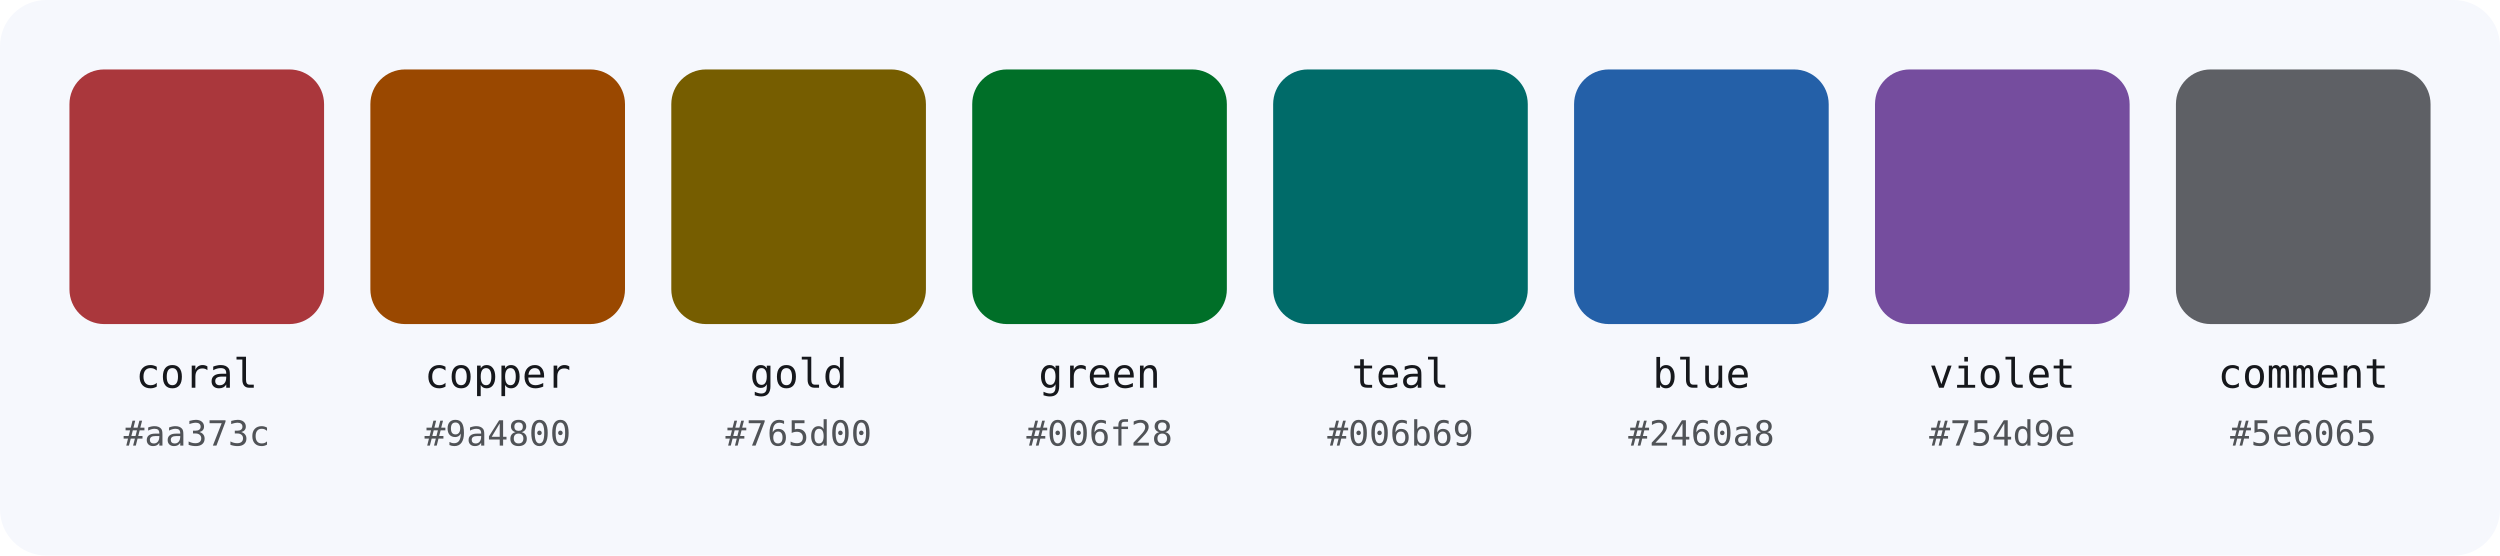
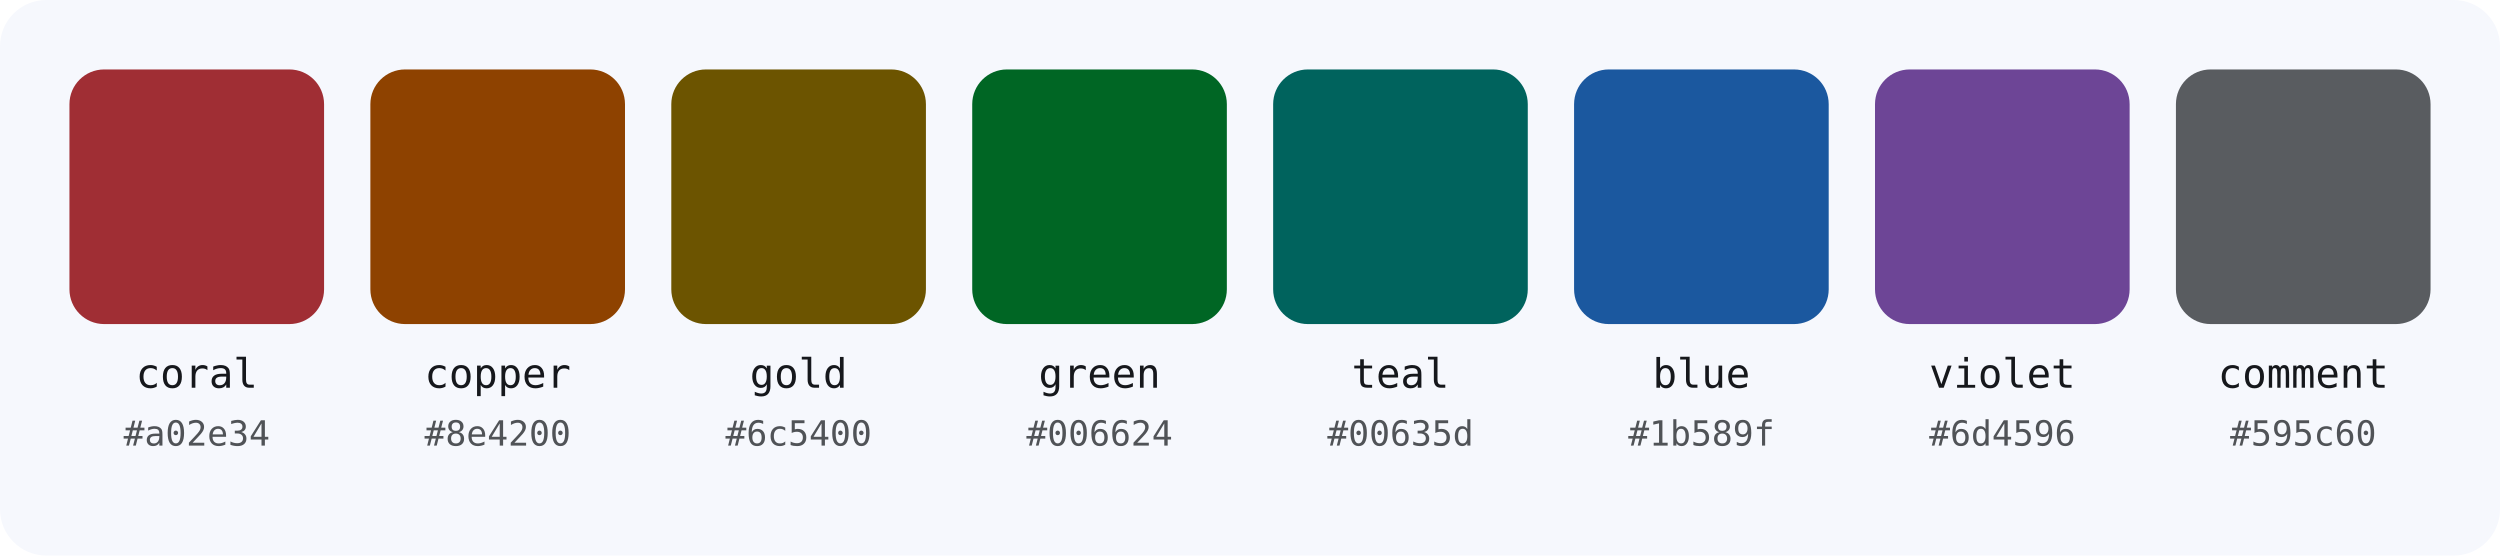
<svg xmlns="http://www.w3.org/2000/svg" width="864" height="192" viewBox="0 0 864 192" role="img" aria-label="Aion Light palette">
  <rect width="864" height="192" rx="16" fill="#f6f8fd" />
  <g font-family="ui-monospace, SFMono-Regular, Menlo, Consolas, monospace" text-anchor="middle">
-     <rect x="24" y="24" width="88" height="88" rx="12" fill="#aa373c" />
+     <rect x="24" y="24" width="88" height="88" rx="12" fill="#a02e34" />
    <text x="68" y="134" fill="#16181c" font-size="14">coral</text>
-     <text x="68" y="154" fill="#505357" font-size="12">#aa373c</text>
-     <rect x="128" y="24" width="88" height="88" rx="12" fill="#9a4800" />
+     <text x="68" y="154" fill="#505357" font-size="12">#a02e34</text>
+     <rect x="128" y="24" width="88" height="88" rx="12" fill="#8e4200" />
    <text x="172" y="134" fill="#16181c" font-size="14">copper</text>
-     <text x="172" y="154" fill="#505357" font-size="12">#9a4800</text>
-     <rect x="232" y="24" width="88" height="88" rx="12" fill="#765d00" />
+     <text x="172" y="154" fill="#505357" font-size="12">#8e4200</text>
+     <rect x="232" y="24" width="88" height="88" rx="12" fill="#6c5400" />
    <text x="276" y="134" fill="#16181c" font-size="14">gold</text>
-     <text x="276" y="154" fill="#505357" font-size="12">#765d00</text>
-     <rect x="336" y="24" width="88" height="88" rx="12" fill="#006f28" />
+     <text x="276" y="154" fill="#505357" font-size="12">#6c5400</text>
+     <rect x="336" y="24" width="88" height="88" rx="12" fill="#006624" />
    <text x="380" y="134" fill="#16181c" font-size="14">green</text>
-     <text x="380" y="154" fill="#505357" font-size="12">#006f28</text>
-     <rect x="440" y="24" width="88" height="88" rx="12" fill="#006b69" />
+     <text x="380" y="154" fill="#505357" font-size="12">#006624</text>
+     <rect x="440" y="24" width="88" height="88" rx="12" fill="#00635d" />
    <text x="484" y="134" fill="#16181c" font-size="14">teal</text>
-     <text x="484" y="154" fill="#505357" font-size="12">#006b69</text>
-     <rect x="544" y="24" width="88" height="88" rx="12" fill="#2460a8" />
+     <text x="484" y="154" fill="#505357" font-size="12">#00635d</text>
+     <rect x="544" y="24" width="88" height="88" rx="12" fill="#1b589f" />
    <text x="588" y="134" fill="#16181c" font-size="14">blue</text>
-     <text x="588" y="154" fill="#505357" font-size="12">#2460a8</text>
-     <rect x="648" y="24" width="88" height="88" rx="12" fill="#754d9e" />
+     <text x="588" y="154" fill="#505357" font-size="12">#1b589f</text>
+     <rect x="648" y="24" width="88" height="88" rx="12" fill="#6d4596" />
    <text x="692" y="134" fill="#16181c" font-size="14">violet</text>
-     <text x="692" y="154" fill="#505357" font-size="12">#754d9e</text>
-     <rect x="752" y="24" width="88" height="88" rx="12" fill="#5e6065" />
+     <text x="692" y="154" fill="#505357" font-size="12">#6d4596</text>
+     <rect x="752" y="24" width="88" height="88" rx="12" fill="#595c60" />
    <text x="796" y="134" fill="#16181c" font-size="14">comment</text>
-     <text x="796" y="154" fill="#505357" font-size="12">#5e6065</text>
+     <text x="796" y="154" fill="#505357" font-size="12">#595c60</text>
  </g>
</svg>
